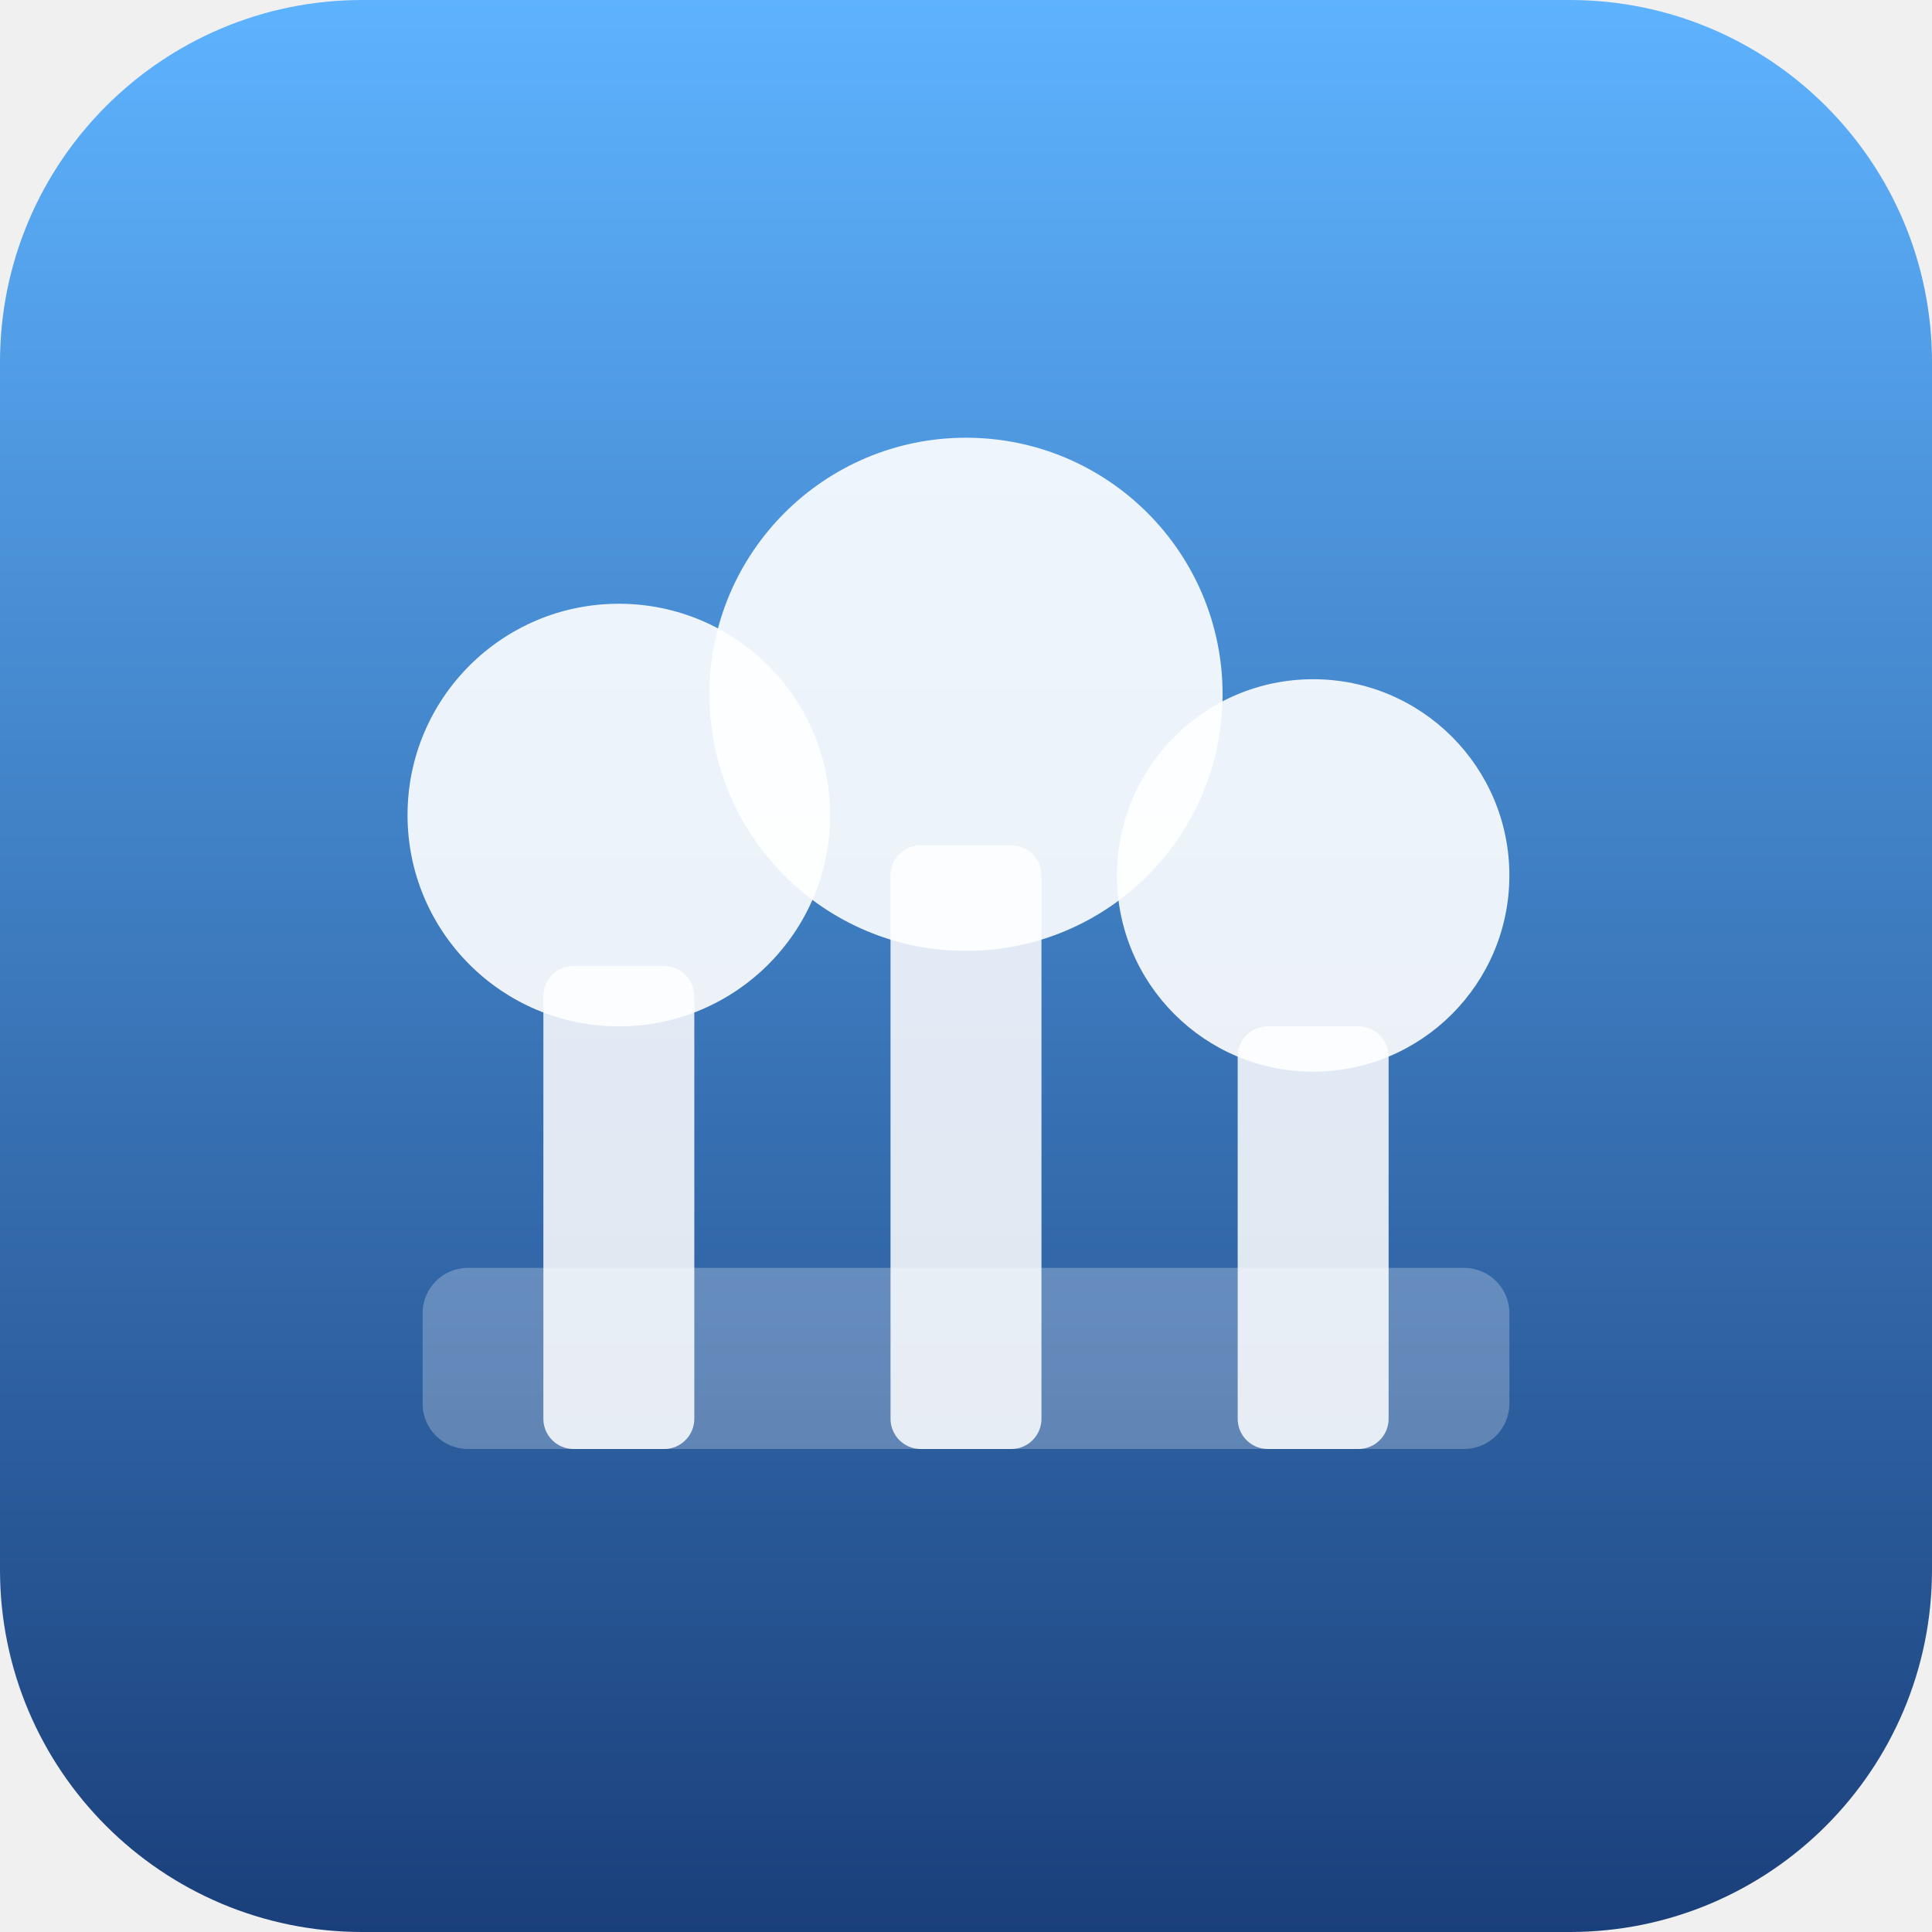
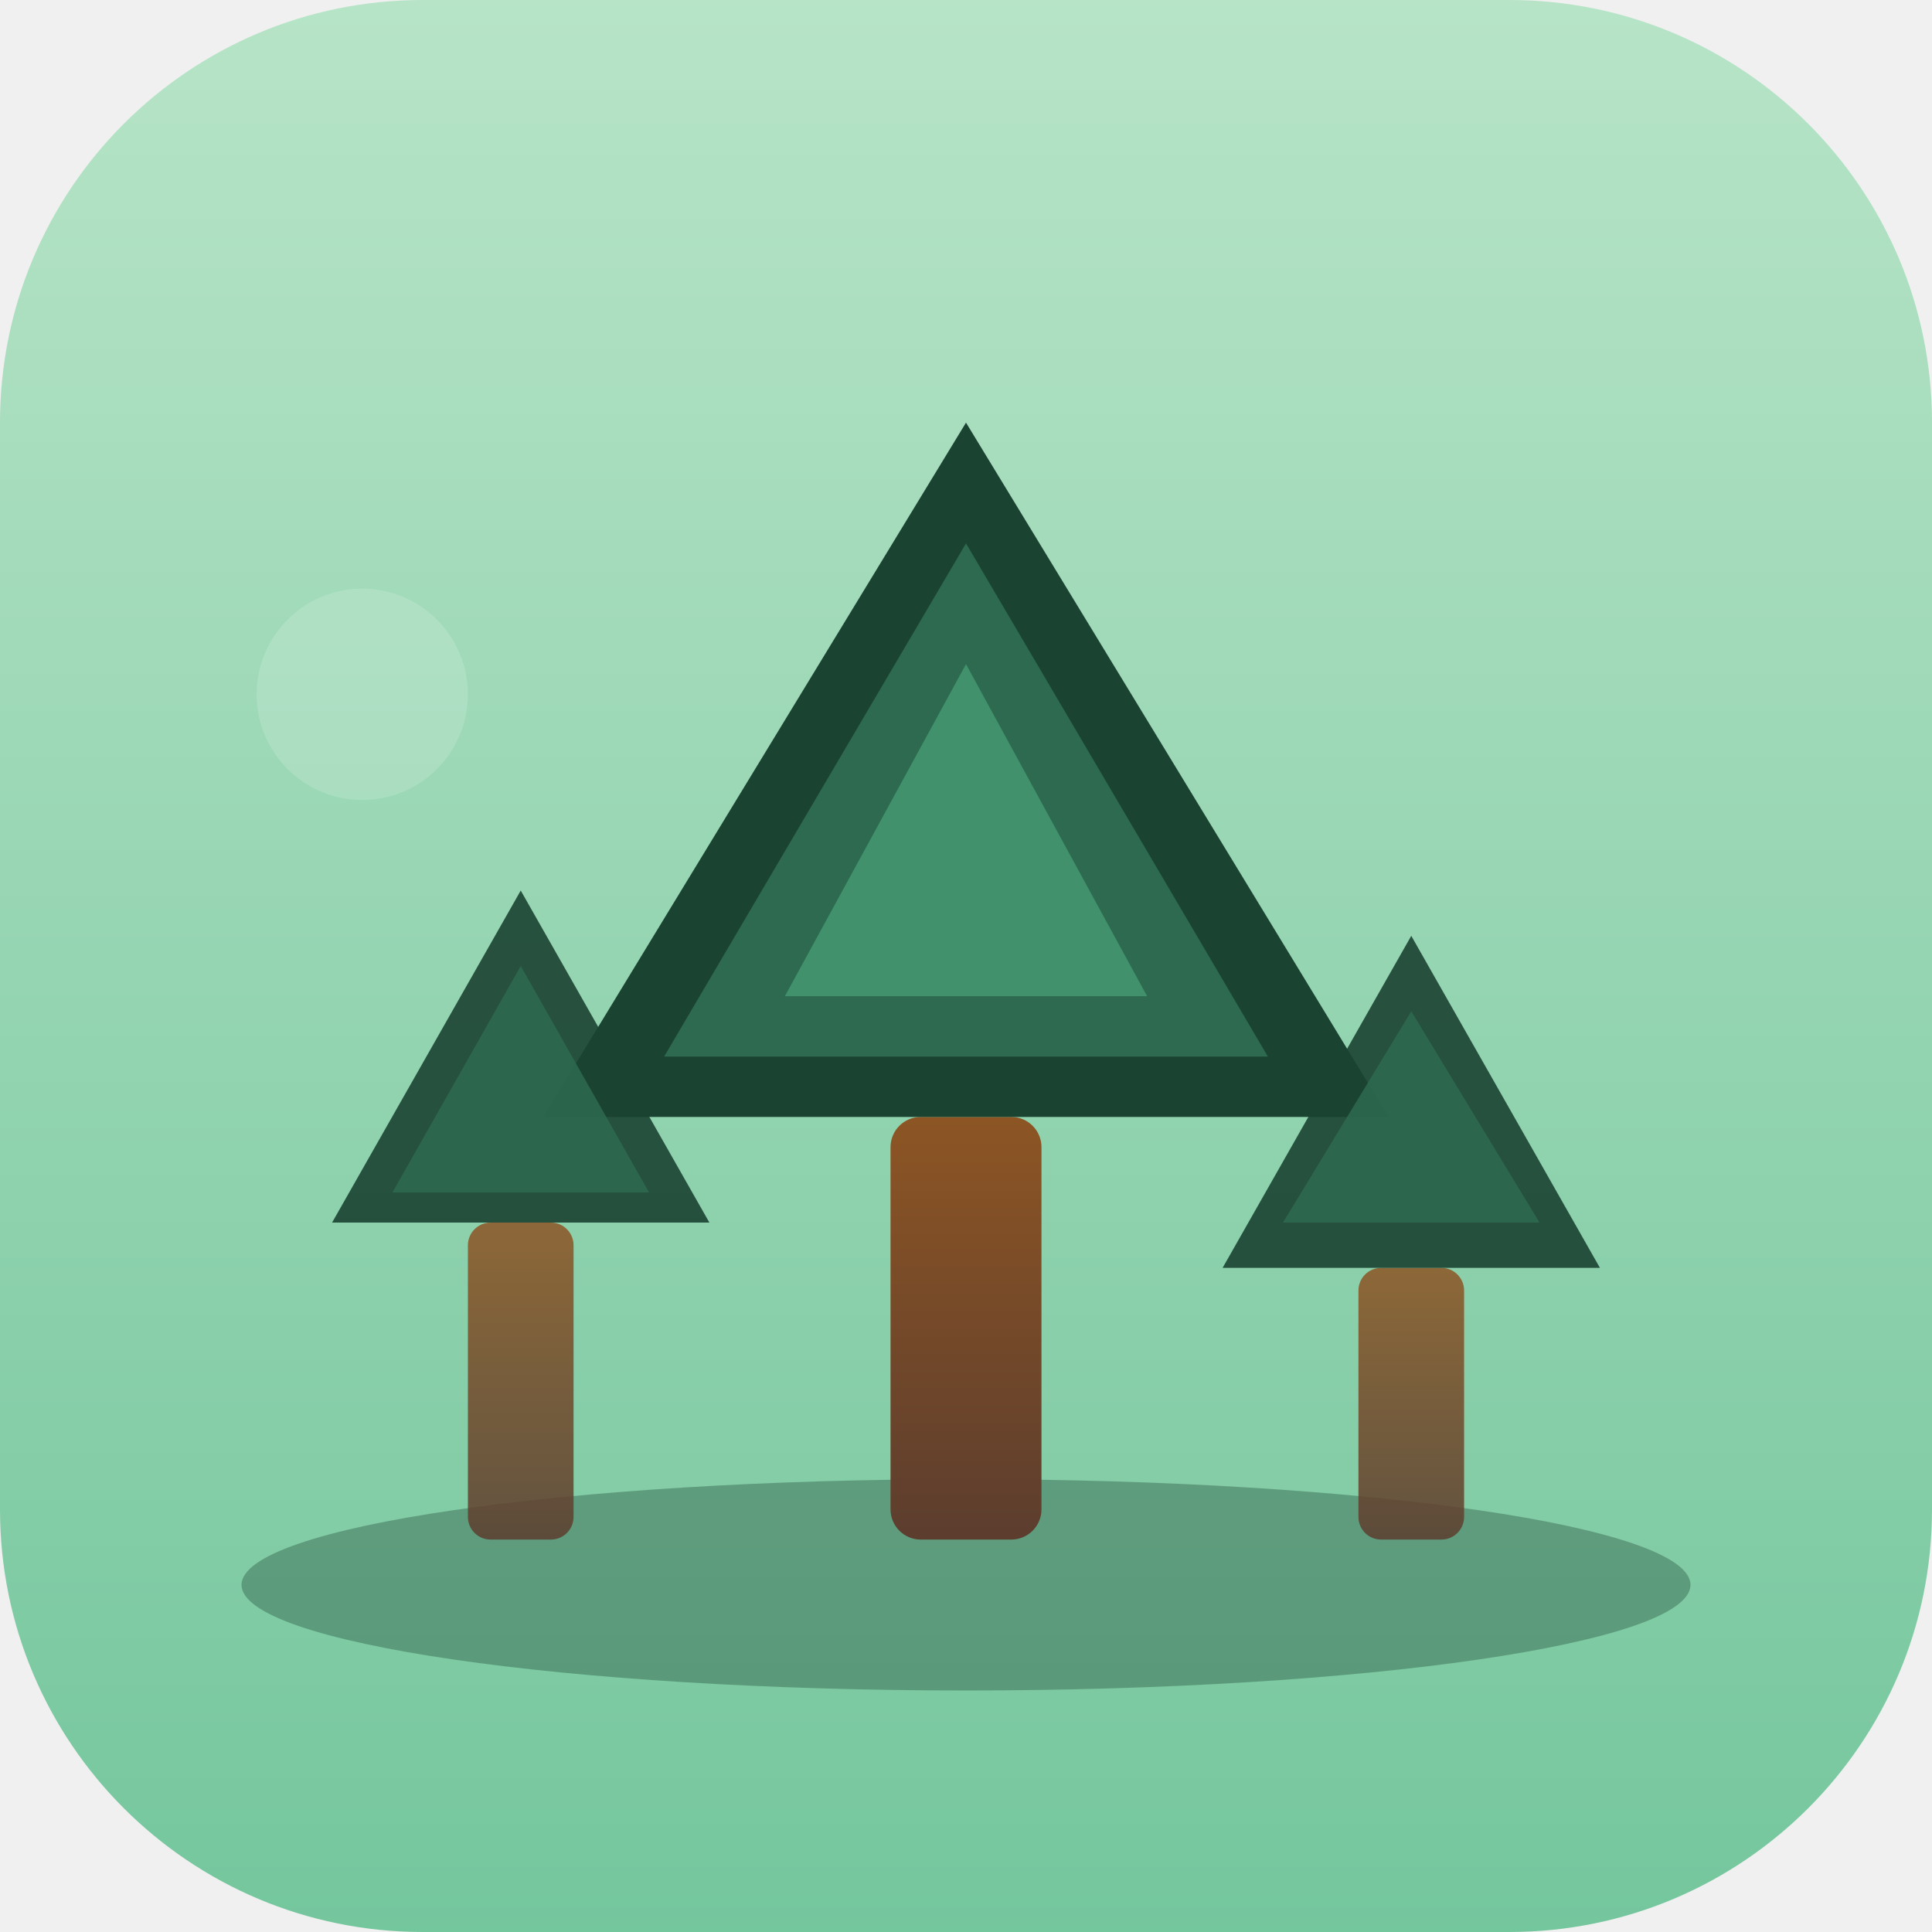
<svg xmlns="http://www.w3.org/2000/svg" viewBox="0 0 256 256" role="img" aria-label="Orman">
  <defs>
-     <linearGradient id="orman-g" x1="0" y1="0" x2="0" y2="1">
-       <stop offset="0%" stop-color="#5eb3ff" />
-       <stop offset="100%" stop-color="#1a3f7a" />
+     <linearGradient id="orman-sky" x1="0" y1="0" x2="0" y2="1">
+       <stop offset="0%" stop-color="#b7e4c7" />
+       <stop offset="100%" stop-color="#74c69d" />
+     </linearGradient>
+     <linearGradient id="orman-trunk" x1="0" y1="0" x2="0" y2="1">
+       <stop offset="0%" stop-color="#8d5524" />
+       <stop offset="100%" stop-color="#5c3d2e" />
    </linearGradient>
  </defs>
-   <rect width="256" height="256" rx="48" fill="url(#orman-g)" />
-   <rect x="56" y="168" width="144" height="24" rx="6" fill="#fff" opacity=".25" />
-   <rect x="72" y="128" width="20" height="64" rx="4" fill="#fff" opacity=".85" />
-   <circle cx="82" cy="108" r="28" fill="#fff" opacity=".9" />
-   <rect x="118" y="112" width="20" height="80" rx="4" fill="#fff" opacity=".85" />
-   <circle cx="128" cy="92" r="34" fill="#fff" opacity=".9" />
-   <rect x="164" y="136" width="20" height="56" rx="4" fill="#fff" opacity=".85" />
-   <circle cx="174" cy="116" r="26" fill="#fff" opacity=".9" />
+   <rect width="256" height="256" rx="56" fill="url(#orman-sky)" />
+   <ellipse cx="128" cy="210" rx="96" ry="14" fill="#1b4332" opacity=".35" />
+   <rect x="118" y="148" width="20" height="56" rx="4" fill="url(#orman-trunk)" />
+   <polygon points="128,56 72,148 184,148" fill="#1b4332" />
+   <polygon points="128,72 88,140 168,140" fill="#2d6a4f" />
+   <polygon points="128,88 104,132 152,132" fill="#40916c" />
+   <rect x="62" y="162" width="14" height="42" rx="3" fill="url(#orman-trunk)" opacity=".85" />
+   <polygon points="69,118 44,162 94,162" fill="#1b4332" opacity=".9" />
+   <polygon points="69,128 52,158 86,158" fill="#2d6a4f" opacity=".85" />
+   <rect x="180" y="168" width="14" height="36" rx="3" fill="url(#orman-trunk)" opacity=".85" />
+   <polygon points="187,124 162,168 212,168" fill="#1b4332" opacity=".9" />
+   <polygon points="187,134 170,162 204,162" fill="#2d6a4f" opacity=".85" />
+   <circle cx="48" cy="92" r="14" fill="#fff" opacity=".15" />
</svg>
